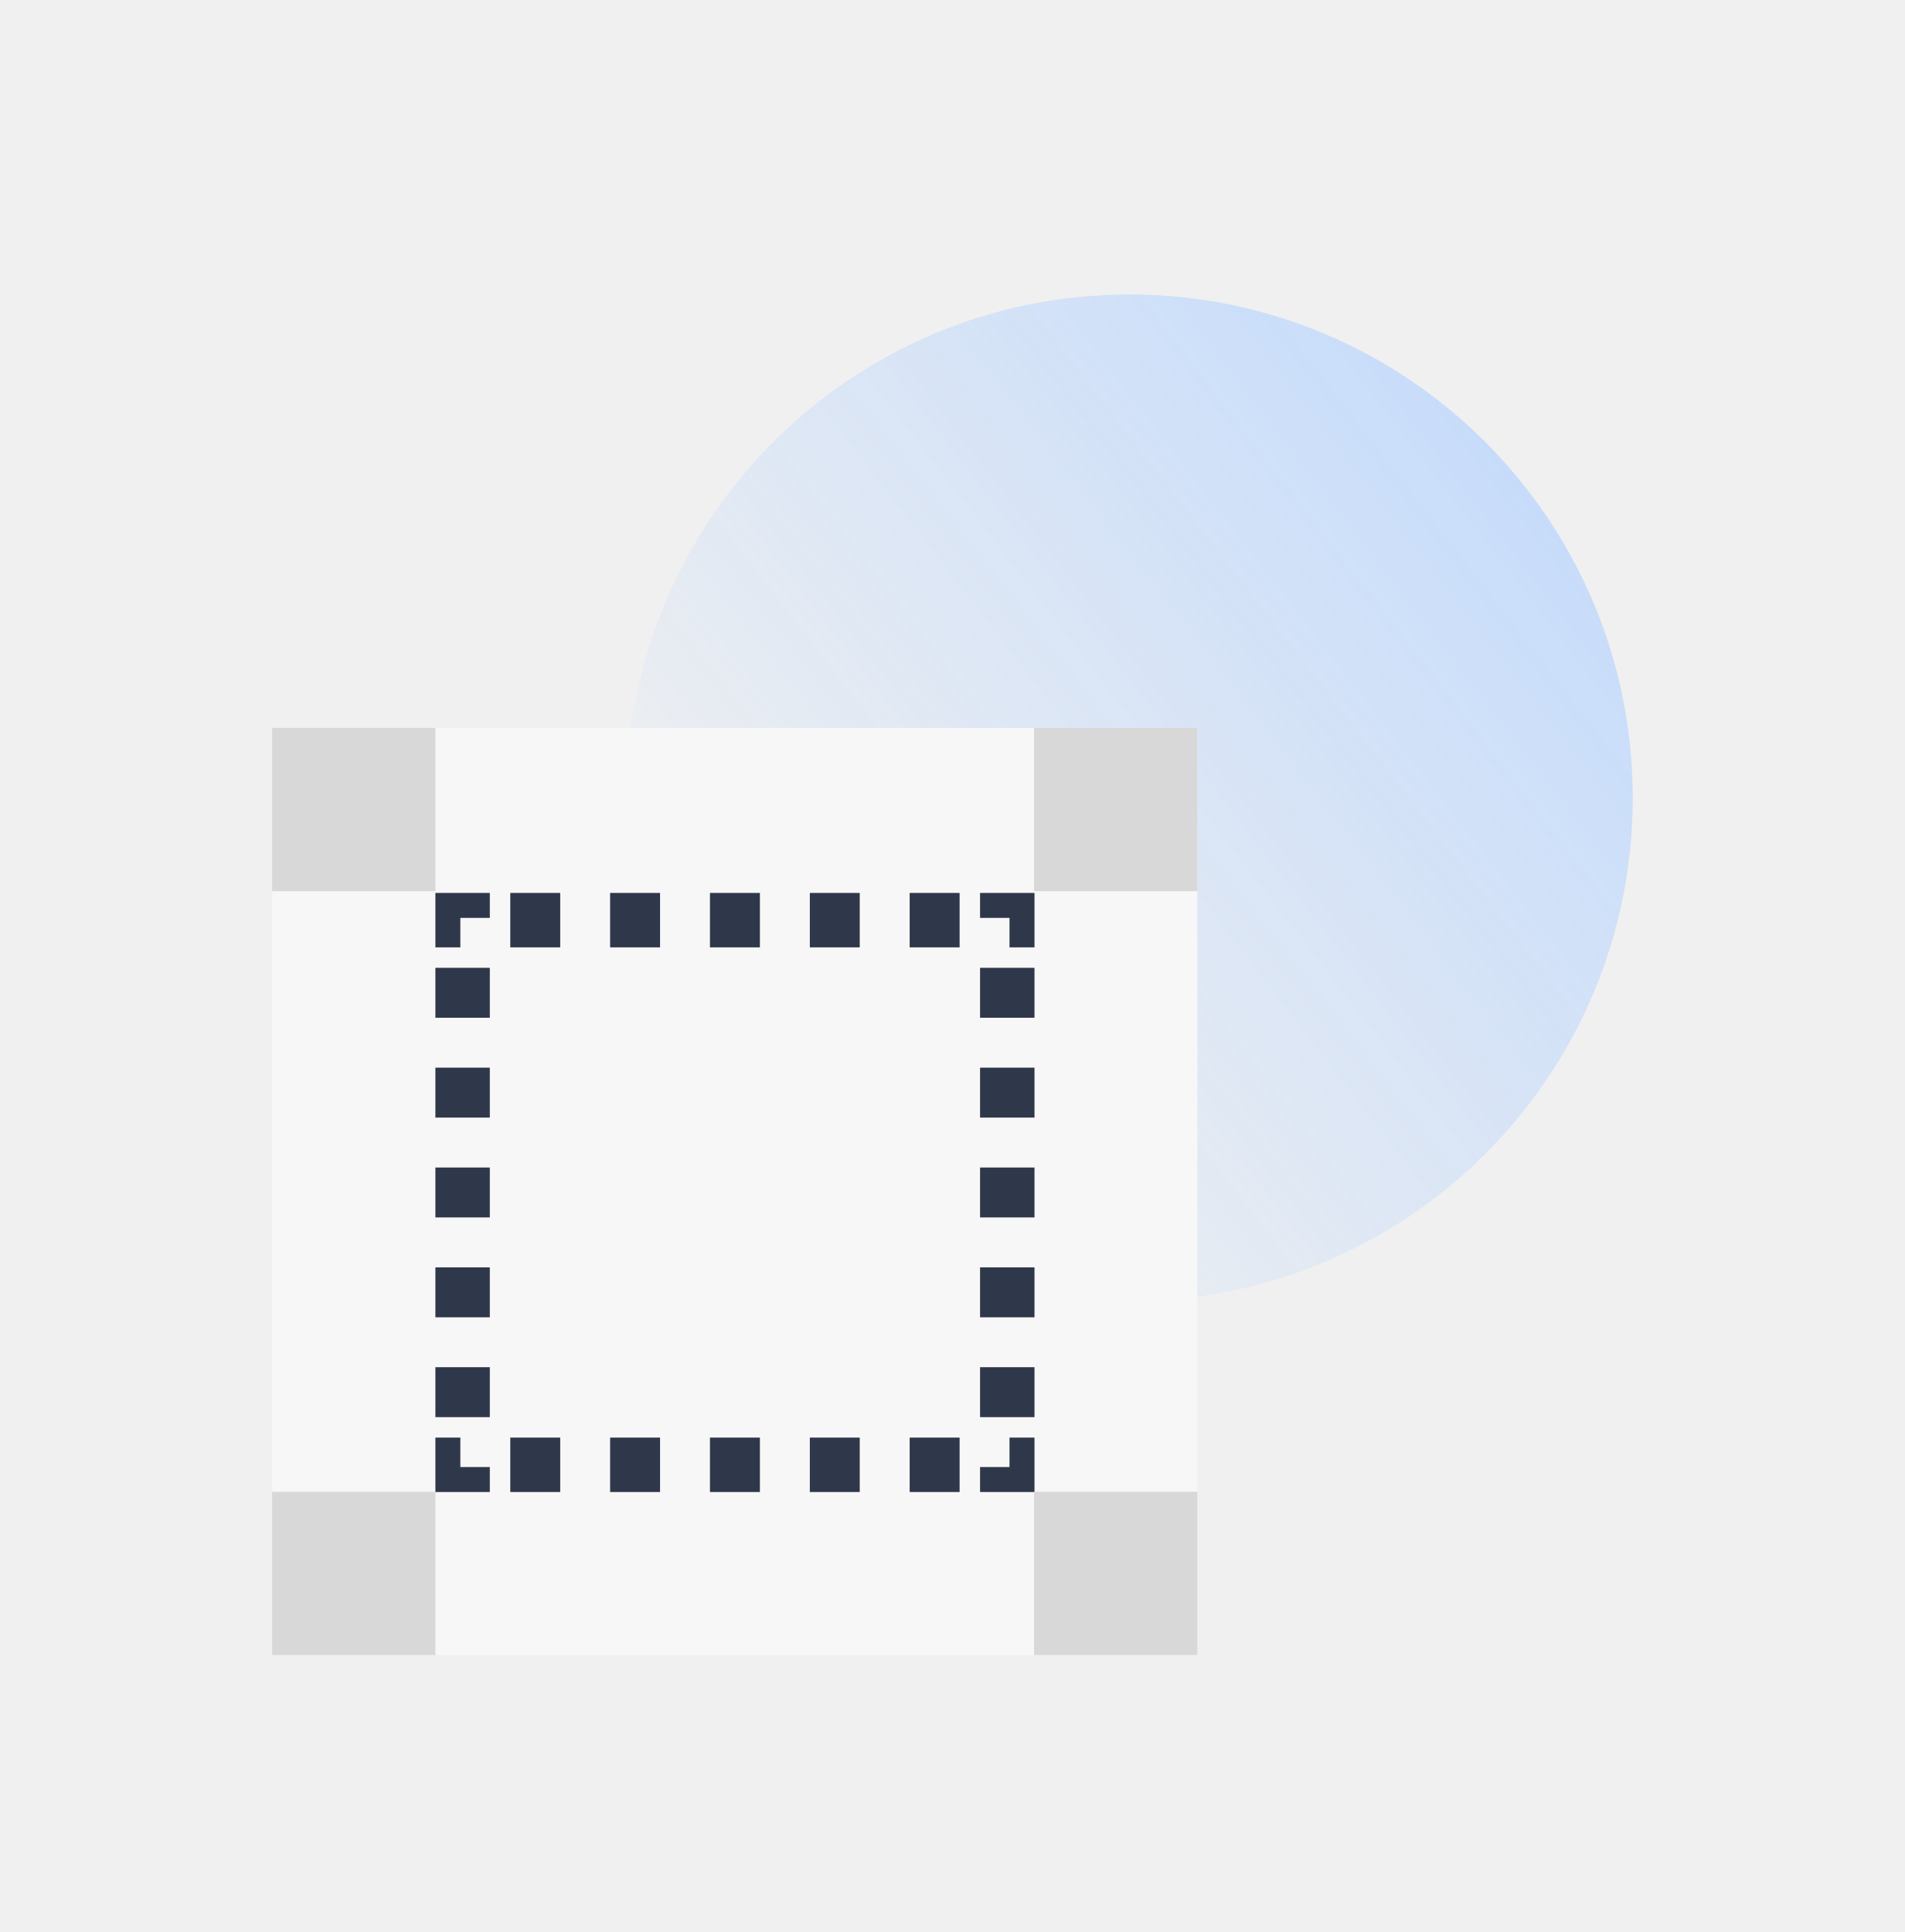
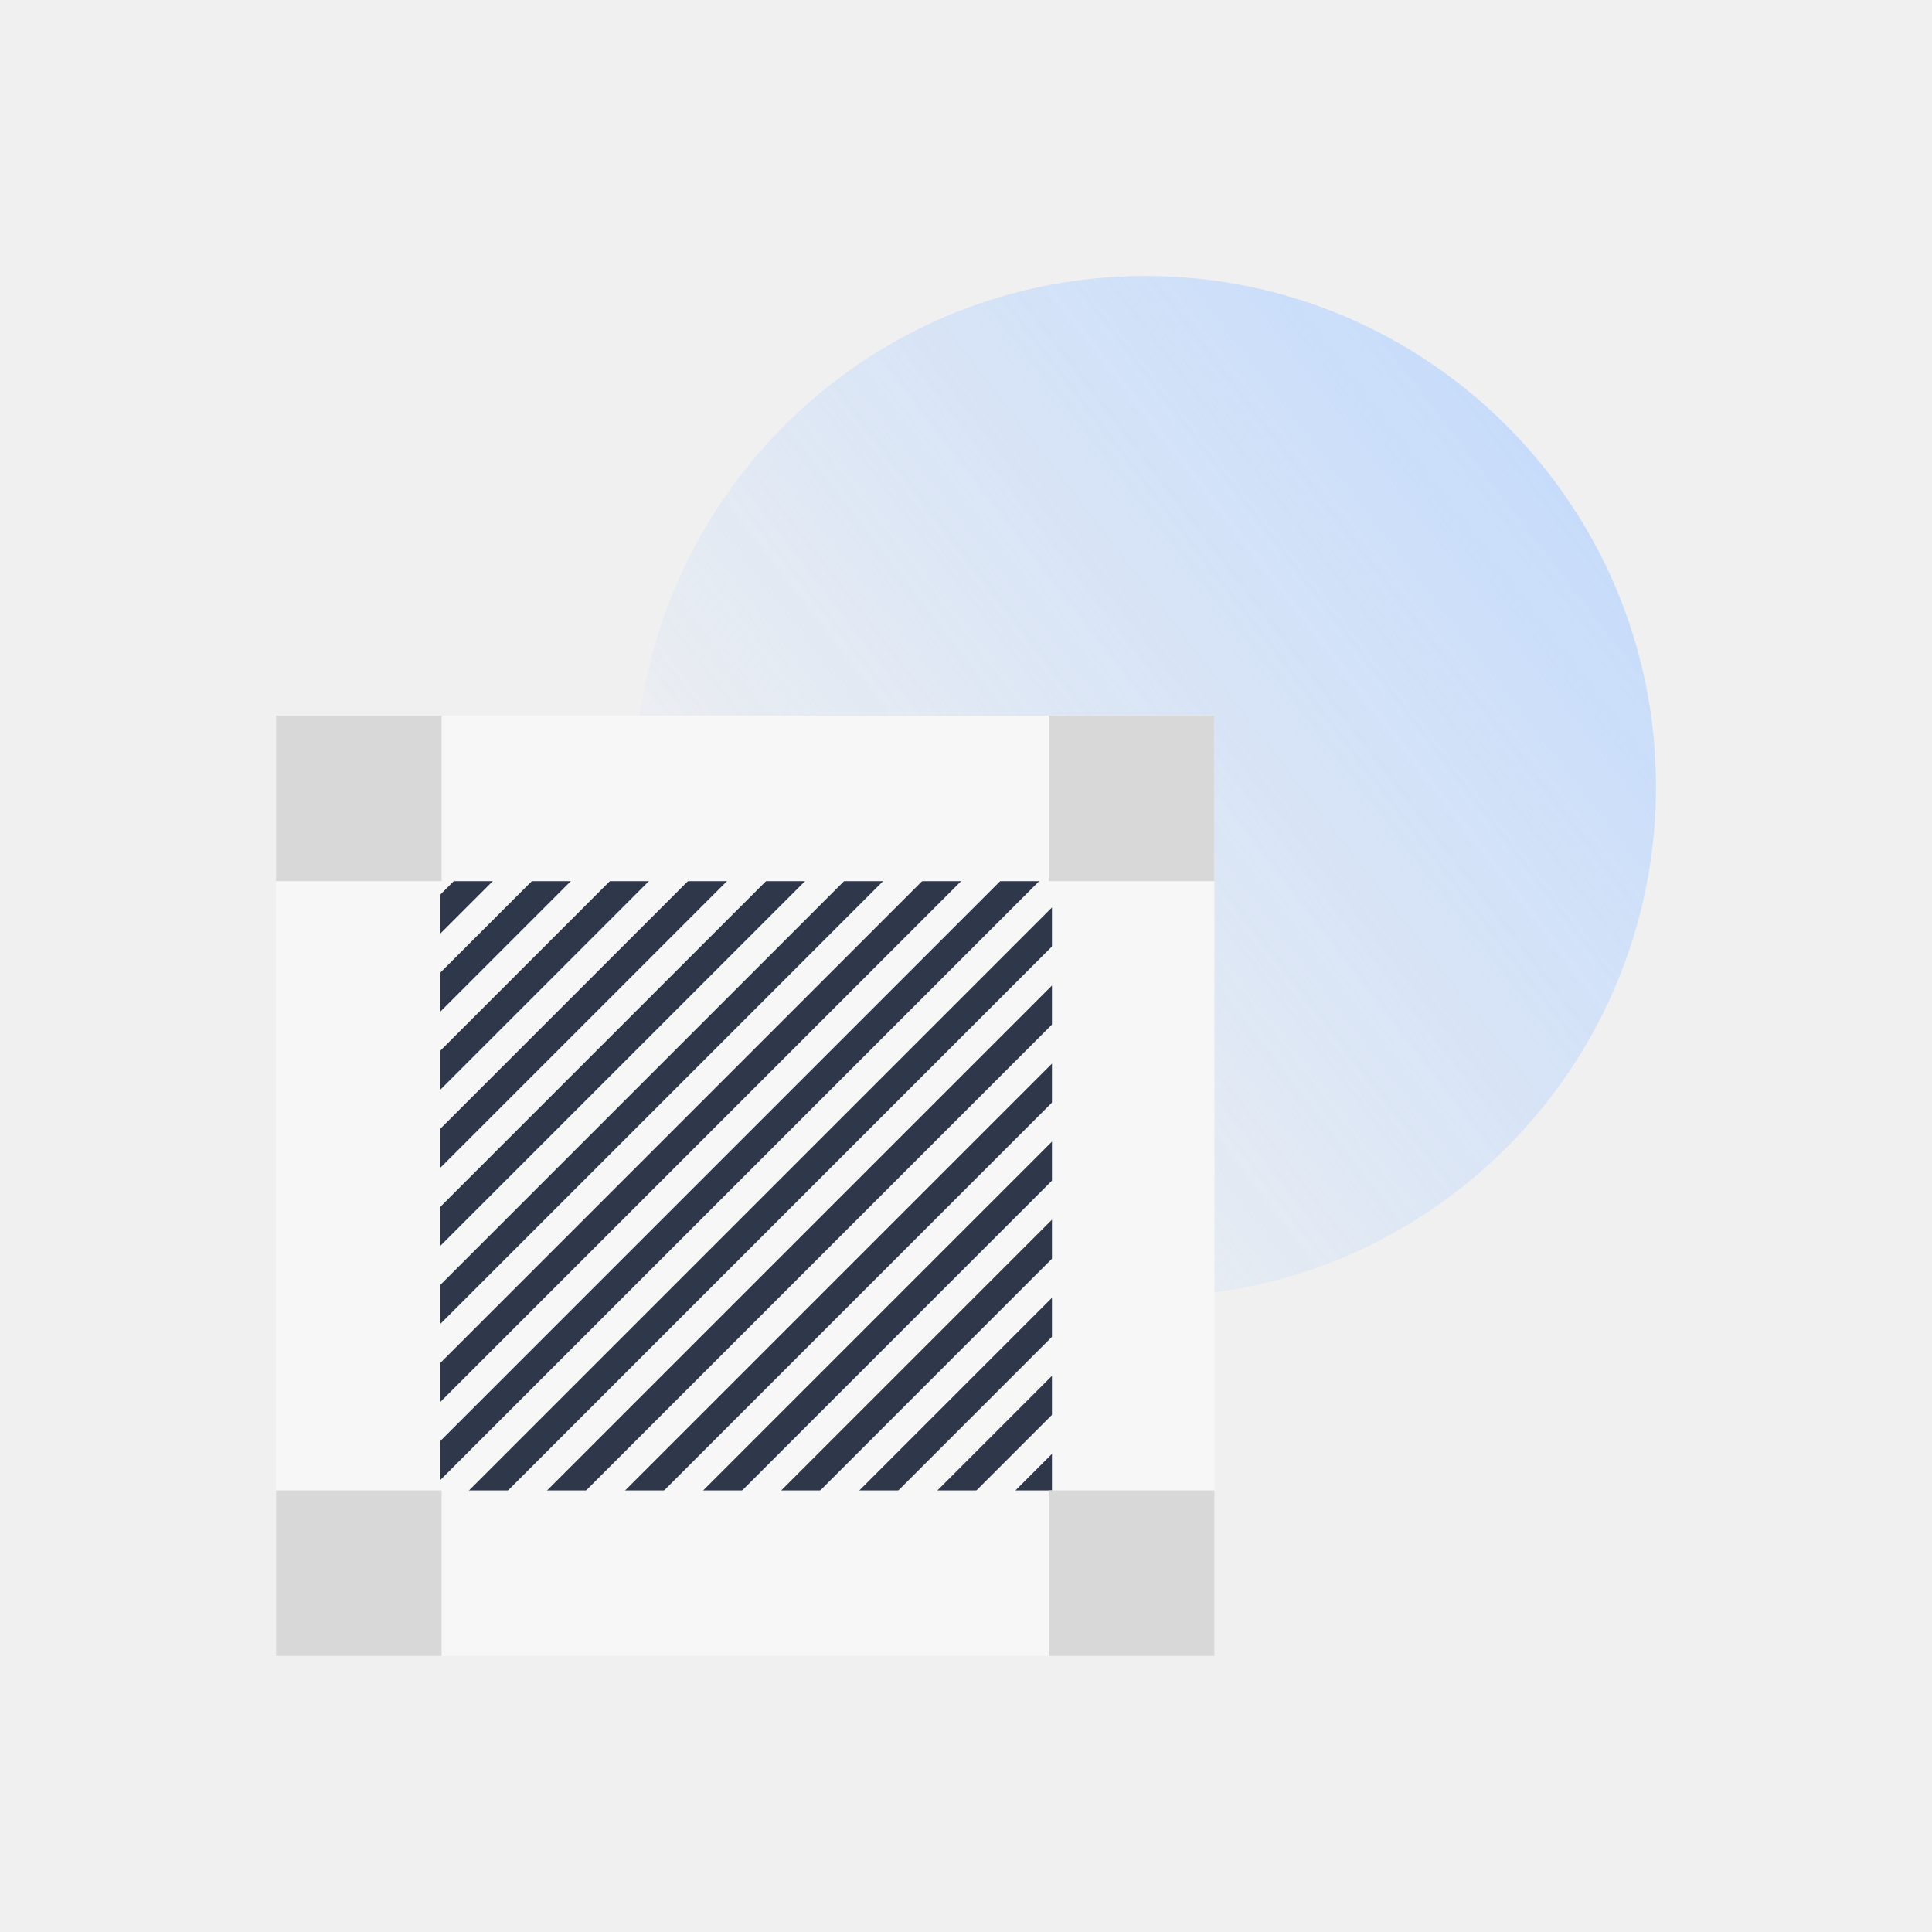
- <svg xmlns="http://www.w3.org/2000/svg" width="70" height="71" viewBox="0 0 70 71" fill="none">
-   <path opacity="0.7" d="M60 29.323C60 39.54 51.717 47.823 41.5 47.823C31.283 47.823 23 39.54 23 29.323C23 19.106 31.283 10.823 41.5 10.823C51.717 10.823 60 19.106 60 29.323Z" fill="url(#paint0_linear)" />
-   <path d="M10 26.75H44V60.823H10V26.75Z" fill="#F7F7F7" />
-   <path fill-rule="evenodd" clip-rule="evenodd" d="M16.917 33.732V34.815H16V32.815H18V33.732H16.917ZM20.587 32.815H18.752V34.815H20.587V32.815ZM16 52.831V54.831H18V53.913H16.917V52.831H16ZM36.016 54.831H38.016V52.831H37.098V53.913H36.016V54.831ZM38.016 34.815V32.815H36.016V33.732H37.098V34.815H38.016ZM22.421 32.815V34.815H24.256V32.815H22.421ZM26.09 32.815V34.815H27.925V32.815H26.09ZM29.76 32.815V34.815H31.594V32.815H29.76ZM33.429 32.815V34.815H35.264V32.815H33.429ZM38.016 35.567H36.016V37.402H38.016V35.567ZM38.016 39.236H36.016V41.071H38.016V39.236ZM38.016 42.906H36.016V44.74H38.016V42.906ZM38.016 46.575H36.016V48.41H38.016V46.575ZM38.016 50.244H36.016V52.079H38.016V50.244ZM35.264 54.831V52.831H33.429V54.831H35.264ZM31.594 54.831V52.831H29.76V54.831H31.594ZM27.925 54.831V52.831H26.09V54.831H27.925ZM24.256 54.831V52.831H22.421V54.831H24.256ZM20.587 54.831V52.831H18.752V54.831H20.587ZM16 52.079H18V50.244H16V52.079ZM16 48.41H18V46.575H16V48.41ZM16 44.74H18V42.906H16V44.74ZM16 41.071H18V39.236H16V41.071ZM16 37.402H18V35.567H16V37.402Z" fill="#2F374A" />
-   <path d="M10 26.75H16V32.75H10V26.75Z" fill="#D8D8D8" />
-   <path d="M10 54.823H16V60.823H10V54.823Z" fill="#D8D8D8" />
-   <path d="M38 26.75H44V32.75H38V26.75Z" fill="#D8D8D8" />
-   <path d="M38 54.823H44V60.823H38V54.823Z" fill="#D8D8D8" />
+ <svg xmlns="http://www.w3.org/2000/svg" width="70" height="70" viewBox="0 0 70 70" fill="none">
+   <g clip-path="url(#clip0)">
+     <path opacity="0.7" d="M60 28.5C60 38.717 51.717 47 41.5 47C31.283 47 23 38.717 23 28.5C23 18.283 31.283 10 41.5 10C51.717 10 60 18.283 60 28.5Z" fill="url(#paint0_linear)" />
+     <path d="M10 25.927H44V60H10V25.927Z" fill="#F7F7F7" />
+     <mask id="mask0" mask-type="alpha" maskUnits="userSpaceOnUse" x="-10" y="2" width="73" height="73">
+       <path fill-rule="evenodd" clip-rule="evenodd" d="M-9.881 41.276L29.276 2.12L29.983 2.827L-9.173 41.983L-9.881 41.276Z" fill="#2F374A" />
+       <path fill-rule="evenodd" clip-rule="evenodd" d="M1.433 52.589L40.589 13.433L41.296 14.14L2.14 53.296L1.433 52.589Z" fill="#2F374A" />
+       <path fill-rule="evenodd" clip-rule="evenodd" d="M12.747 63.903L51.903 24.747L52.61 25.454L13.454 64.61L12.747 63.903Z" fill="#2F374A" />
+       <path fill-rule="evenodd" clip-rule="evenodd" d="M-4.224 46.932L34.932 7.776L35.639 8.483L-3.517 47.639L-4.224 46.932Z" fill="#2F374A" />
+       <path fill-rule="evenodd" clip-rule="evenodd" d="M7.09 58.246L46.246 19.09L46.953 19.797L7.797 58.953L7.09 58.246Z" fill="#2F374A" />
+       <path fill-rule="evenodd" clip-rule="evenodd" d="M18.404 69.56L57.56 30.404L58.267 31.111L19.111 70.267L18.404 69.56Z" fill="#2F374A" />
+       <path fill-rule="evenodd" clip-rule="evenodd" d="M-7.052 44.104L32.104 4.948L32.811 5.655L-6.345 44.811L-7.052 44.104Z" fill="#2F374A" />
+       <path fill-rule="evenodd" clip-rule="evenodd" d="M4.262 55.418L43.418 16.262L44.125 16.969L4.969 56.125L4.262 55.418Z" fill="#2F374A" />
+       <path fill-rule="evenodd" clip-rule="evenodd" d="M15.575 66.731L54.731 27.575L55.438 28.282L16.282 67.439L15.575 66.731Z" fill="#2F374A" />
+       <path fill-rule="evenodd" clip-rule="evenodd" d="M-1.395 49.761L37.761 10.605L38.468 11.312L-0.688 50.468L-1.395 49.761Z" fill="#2F374A" />
+       <path fill-rule="evenodd" clip-rule="evenodd" d="M9.918 61.075L49.075 21.919L49.782 22.626L10.626 61.782L9.918 61.075Z" fill="#2F374A" />
+       <path fill-rule="evenodd" clip-rule="evenodd" d="M21.232 72.388L60.388 33.232L61.095 33.939L21.939 73.095L21.232 72.388Z" fill="#2F374A" />
+       <path fill-rule="evenodd" clip-rule="evenodd" d="M-8.466 42.69L30.69 3.534L31.397 4.241L-7.759 43.397L-8.466 42.69Z" fill="#2F374A" />
+       <path fill-rule="evenodd" clip-rule="evenodd" d="M2.847 54.004L42.003 14.848L42.711 15.555L3.554 54.711L2.847 54.004Z" fill="#2F374A" />
+       <path fill-rule="evenodd" clip-rule="evenodd" d="M14.161 65.317L53.317 26.161L54.024 26.868L14.868 66.024L14.161 65.317Z" fill="#2F374A" />
+       <path fill-rule="evenodd" clip-rule="evenodd" d="M-2.809 48.347L36.347 9.191L37.054 9.898L-2.102 49.054L-2.809 48.347Z" fill="#2F374A" />
+       <path fill-rule="evenodd" clip-rule="evenodd" d="M8.504 59.66L47.66 20.504L48.367 21.211L9.211 60.367L8.504 59.66Z" fill="#2F374A" />
+       <path fill-rule="evenodd" clip-rule="evenodd" d="M19.818 70.974L58.974 31.818L59.681 32.525L20.525 71.681L19.818 70.974Z" fill="#2F374A" />
+       <path fill-rule="evenodd" clip-rule="evenodd" d="M-5.638 45.518L33.518 6.362L34.225 7.069L-4.931 46.225L-5.638 45.518Z" fill="#2F374A" />
+       <path fill-rule="evenodd" clip-rule="evenodd" d="M5.676 56.832L44.832 17.676L45.539 18.383L6.383 57.539L5.676 56.832Z" fill="#2F374A" />
+       <path fill-rule="evenodd" clip-rule="evenodd" d="M16.99 68.146L56.146 28.99L56.853 29.697L17.697 68.853L16.99 68.146Z" fill="#2F374A" />
+       <path fill-rule="evenodd" clip-rule="evenodd" d="M0.019 51.175L39.175 12.019L39.882 12.726L0.726 51.882L0.019 51.175Z" fill="#2F374A" />
+       <path fill-rule="evenodd" clip-rule="evenodd" d="M11.333 62.489L50.489 23.333L51.196 24.04L12.04 63.196L11.333 62.489Z" fill="#2F374A" />
+       <path fill-rule="evenodd" clip-rule="evenodd" d="M22.646 73.802L61.802 34.646L62.51 35.353L23.353 74.51L22.646 73.802Z" fill="#2F374A" />
+     </mask>
+     <g mask="url(#mask0)">
+       <path d="M15.954 31.927H38.114V54H15.954V31.927Z" fill="#2F374A" />
+     </g>
+     <path d="M10 25.927H16V31.927H10V25.927Z" fill="#D8D8D8" />
+     <path d="M10 54H16V60H10V54Z" fill="#D8D8D8" />
+     <path d="M38 25.927H44V31.927H38V25.927Z" fill="#D8D8D8" />
+     <path d="M38 54H44V60H38V54Z" fill="#D8D8D8" />
+   </g>
  <defs>
-     <linearGradient id="paint0_linear" x1="56.375" y1="18.135" x2="27.5" y2="40.448" gradientUnits="userSpaceOnUse">
+     <linearGradient id="paint0_linear" x1="56.375" y1="17.312" x2="27.5" y2="39.625" gradientUnits="userSpaceOnUse">
      <stop stop-color="#B6D4FF" />
      <stop offset="1" stop-color="#B6D4FF" stop-opacity="0" />
    </linearGradient>
+     <clipPath id="clip0">
+       <rect width="70" height="70" fill="white" />
+     </clipPath>
  </defs>
</svg>
